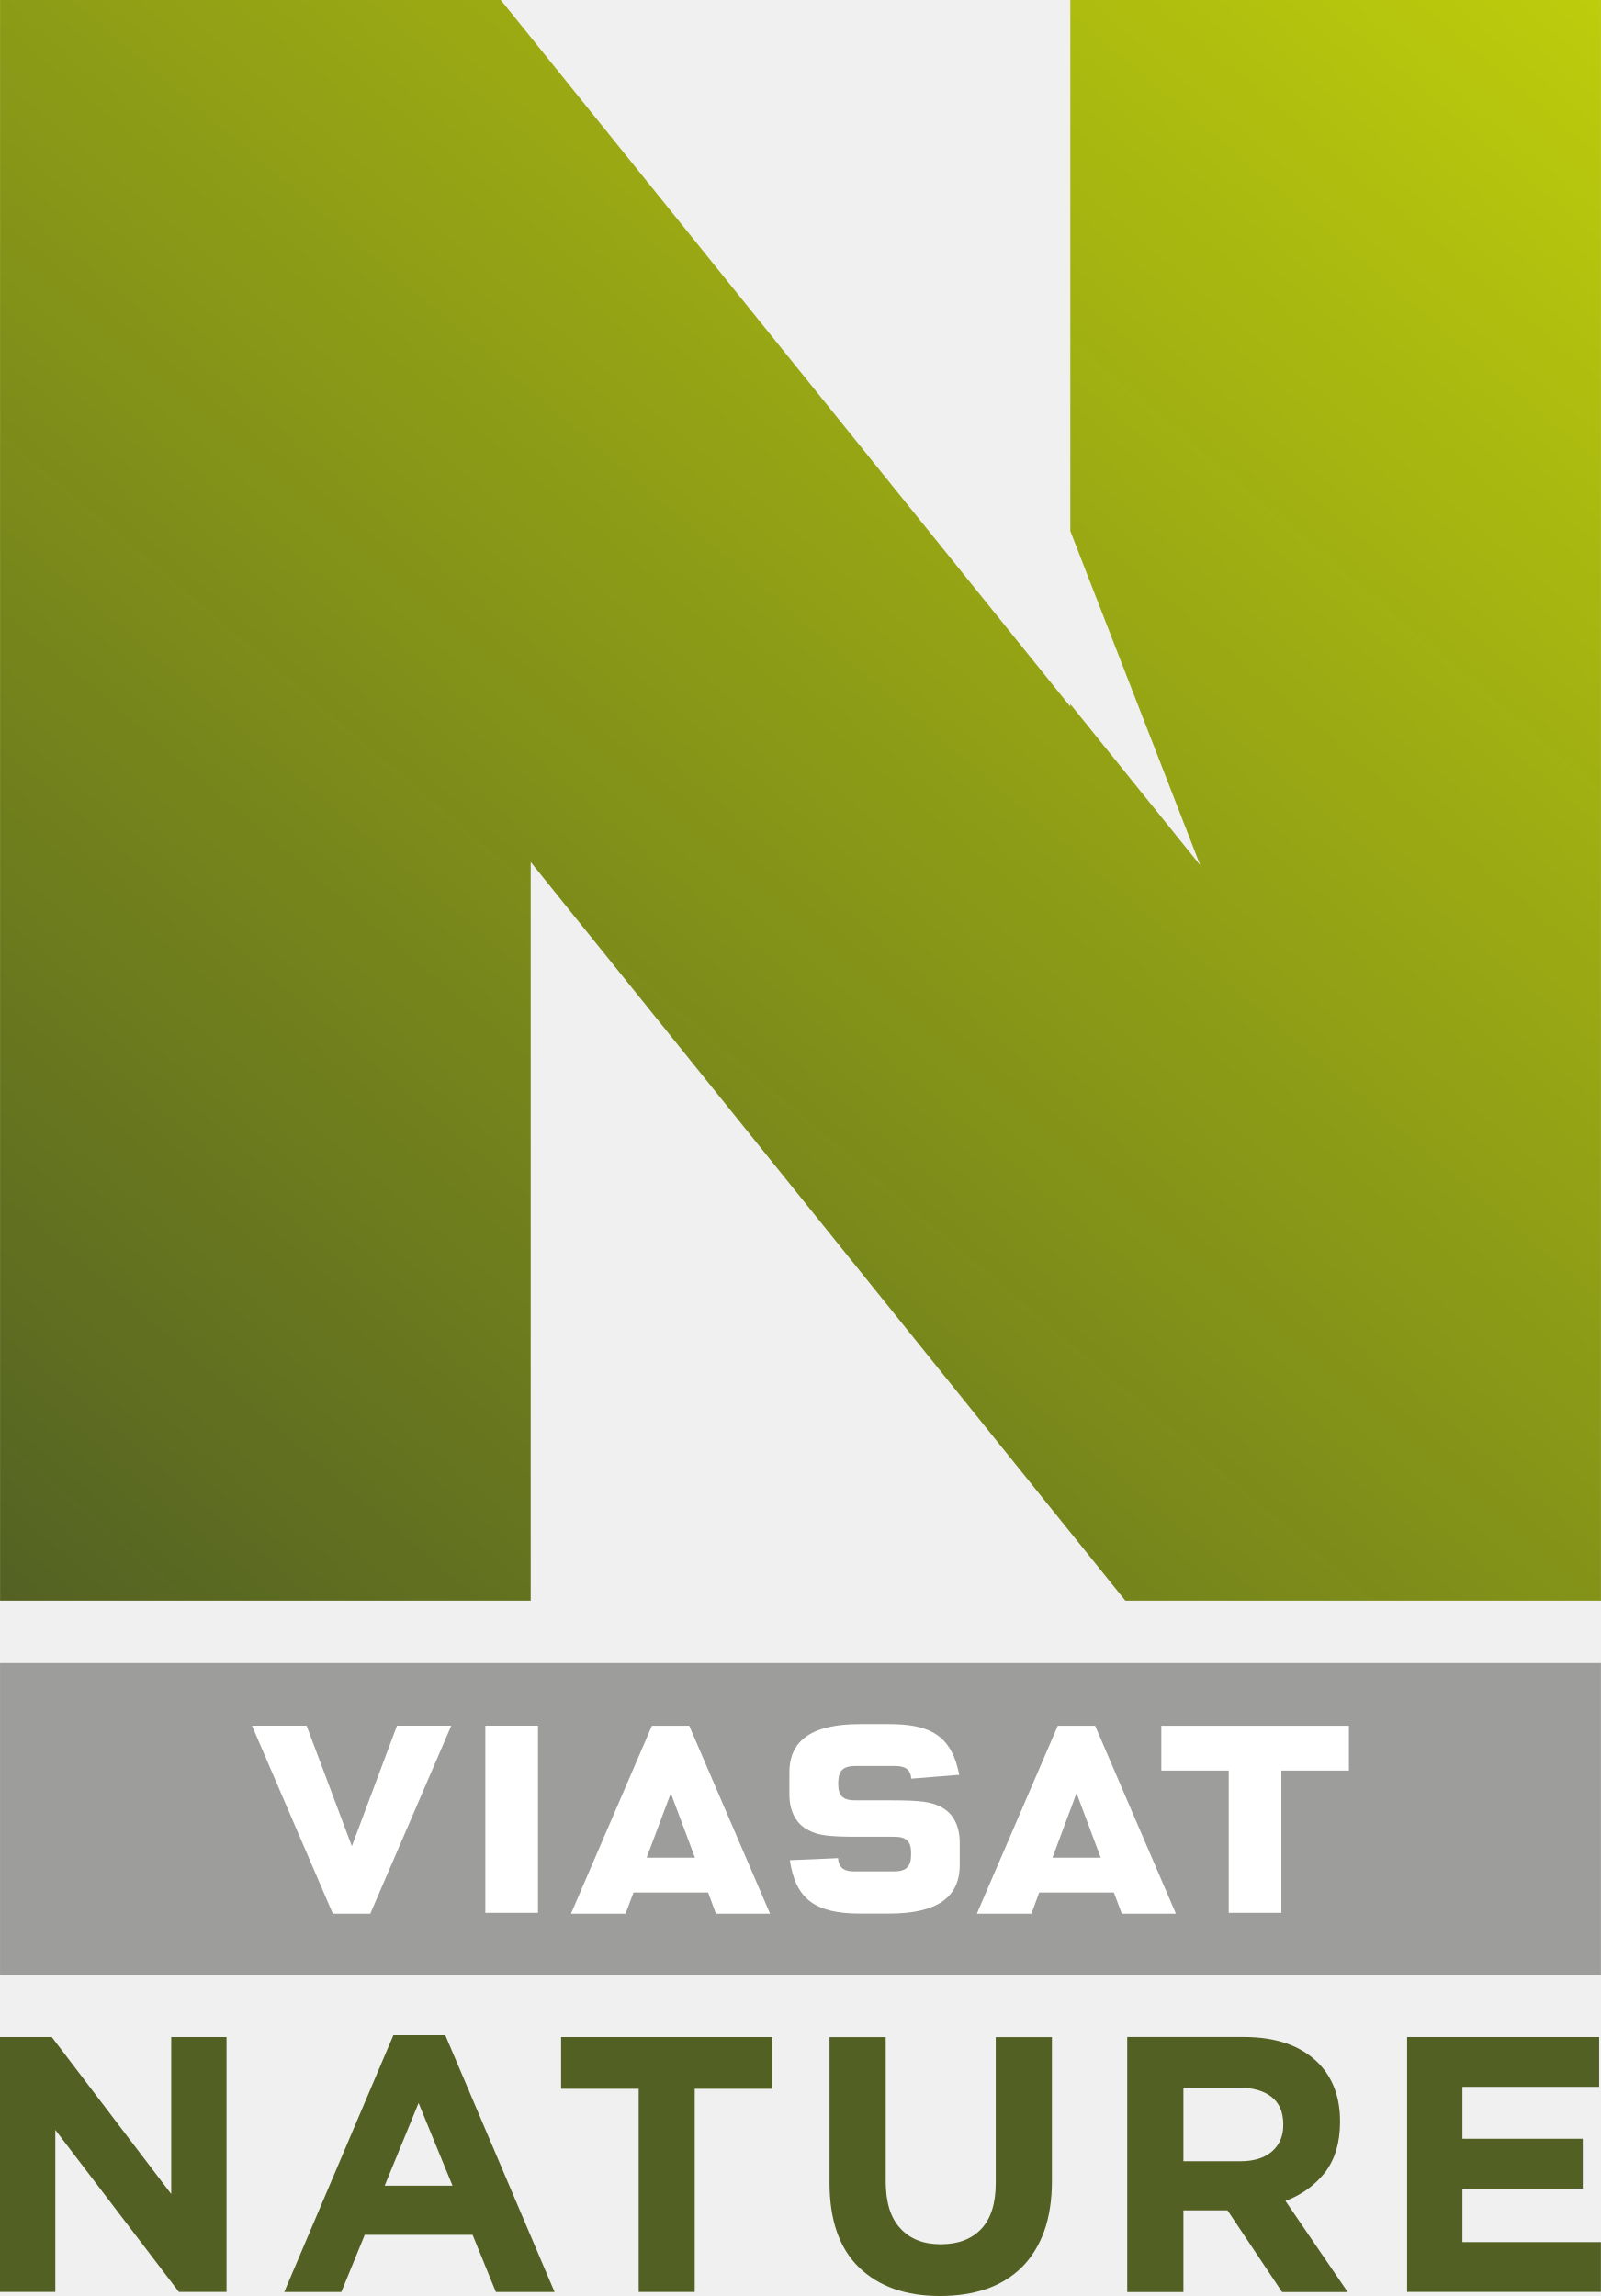
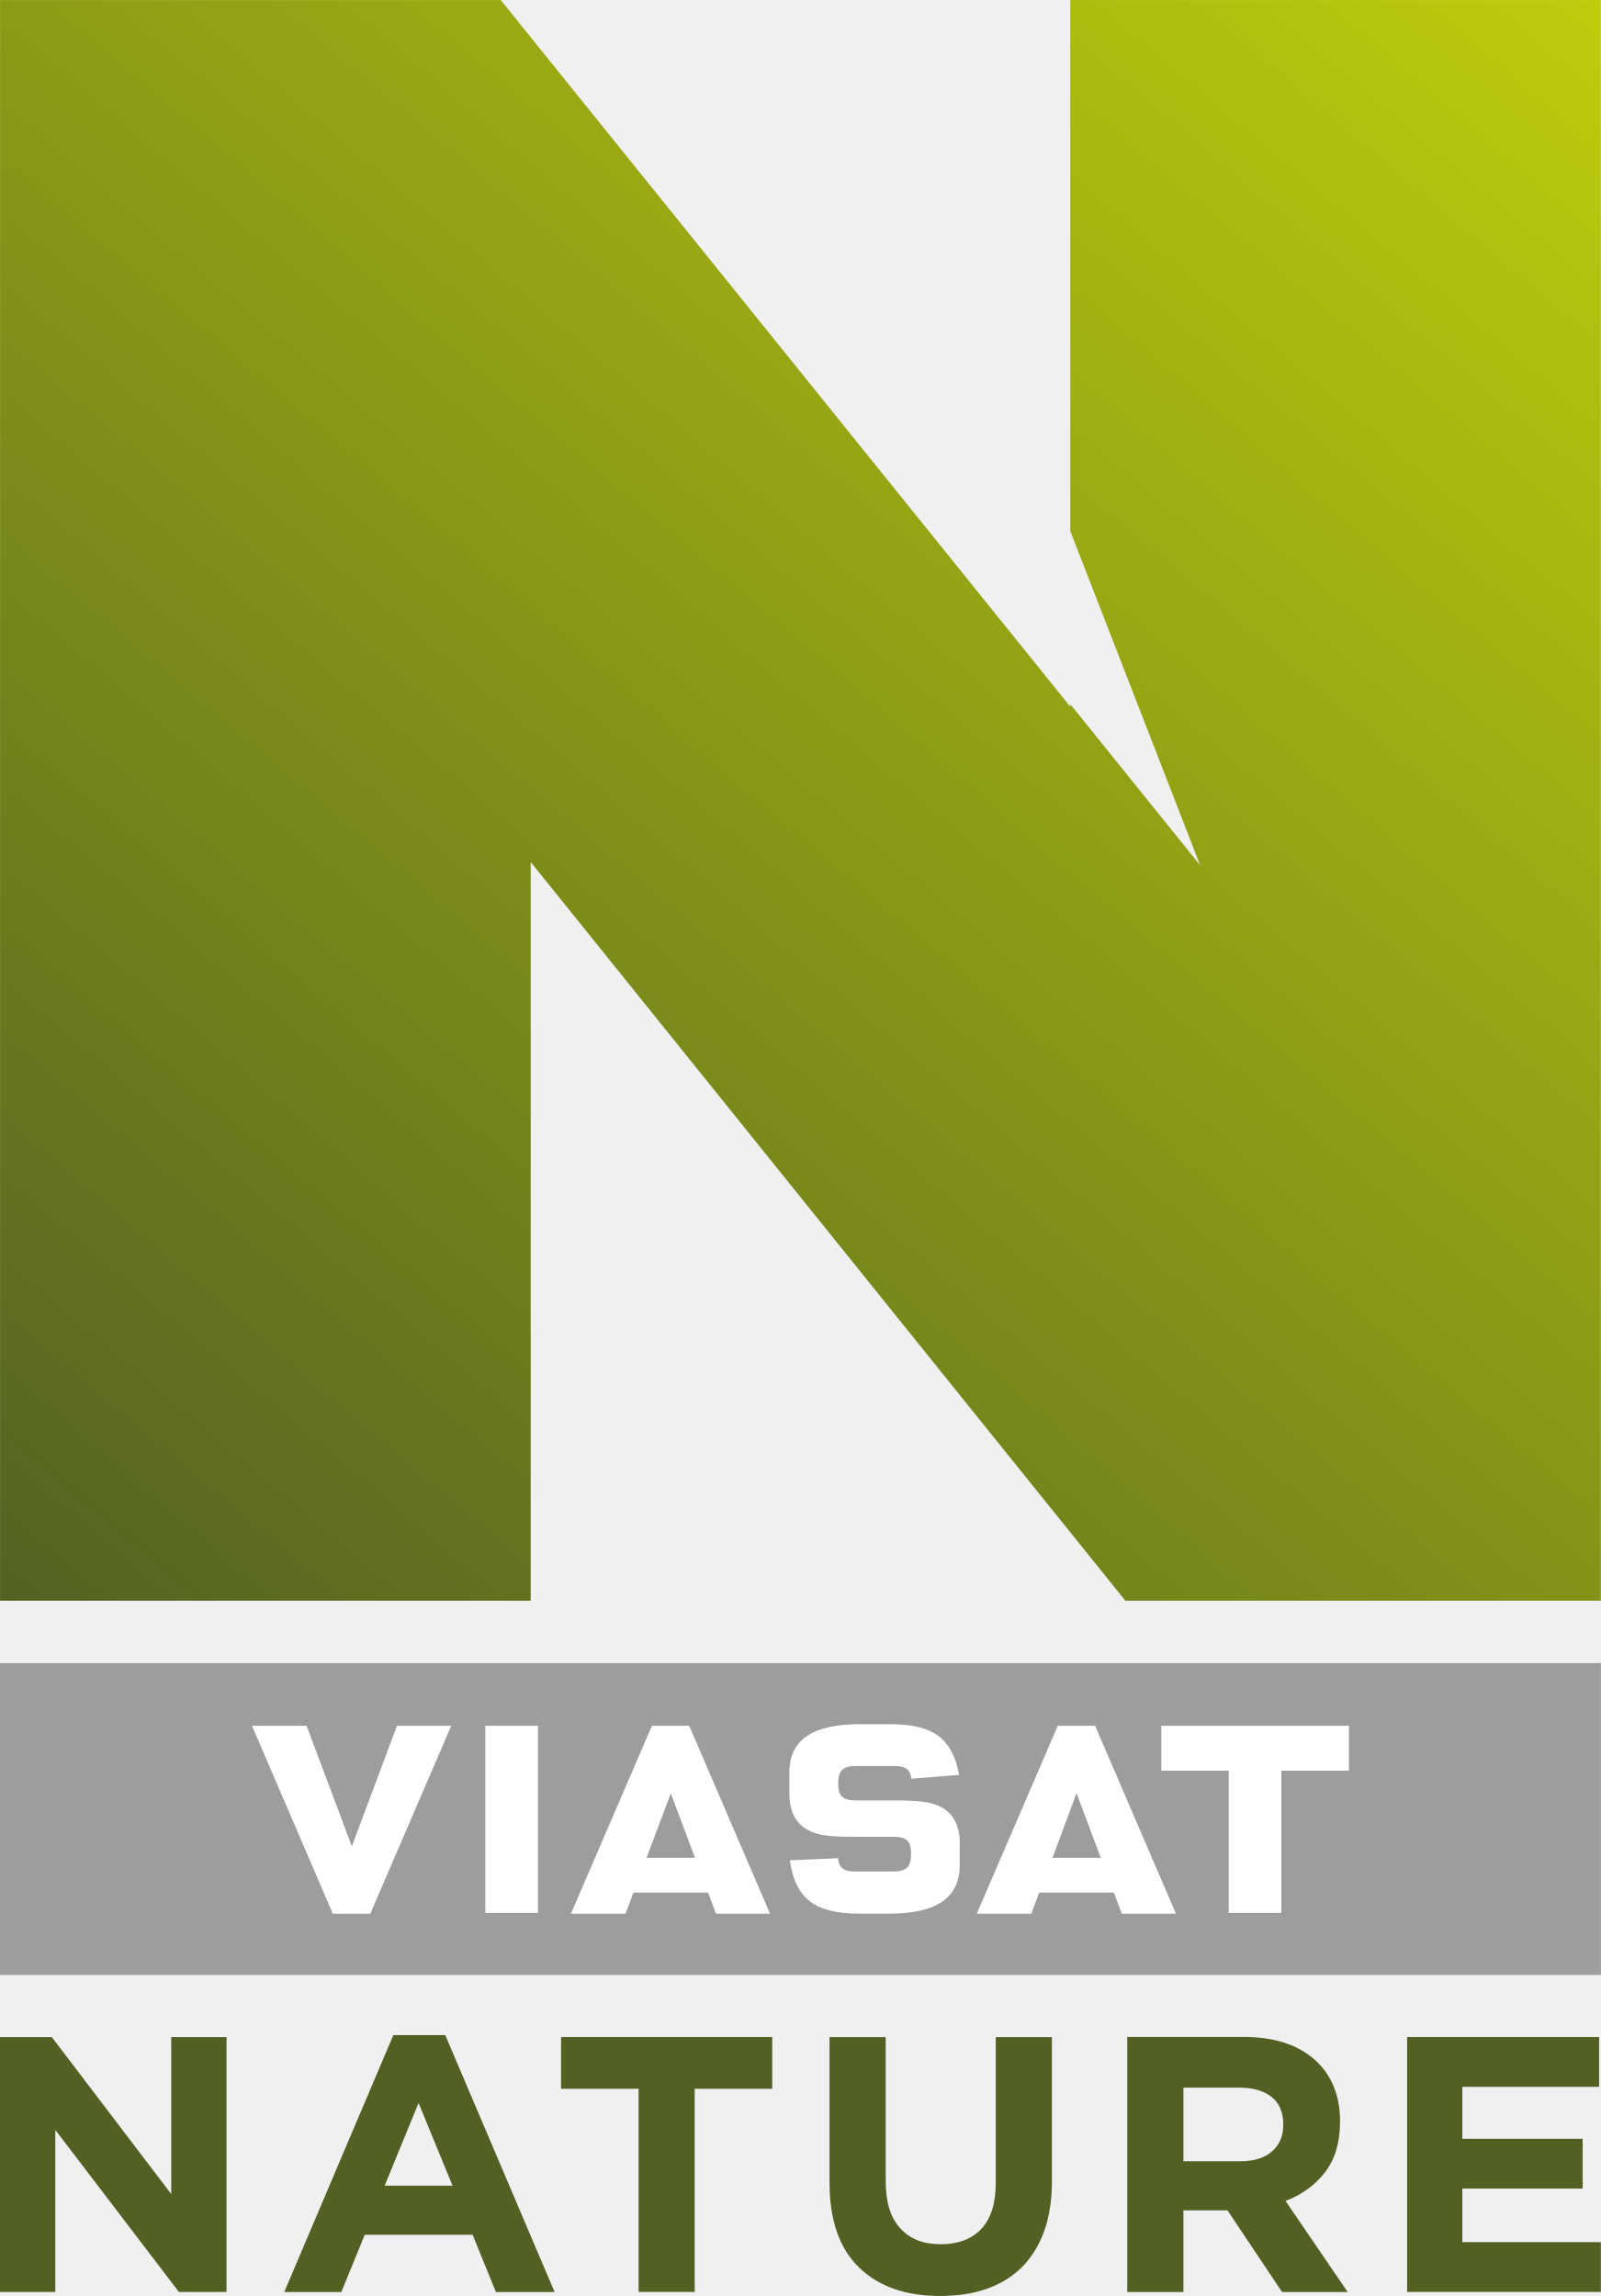
- <svg xmlns="http://www.w3.org/2000/svg" height="860.62" width="600" version="1.1">
+ <svg xmlns="http://www.w3.org/2000/svg" height="860.65" width="600" version="1.1" viewBox="0 0 158.75 227.712">
  <defs>
-     <linearGradient id="linearGradient4869" gradientUnits="userSpaceOnUse" gradientTransform="matrix(543.3789,-647.5716,647.5716,543.3789,-85.3376,476.0564)" x1="0" x2="1" y1="0" y2="0">
+     <linearGradient id="a" gradientUnits="userSpaceOnUse" gradientTransform="matrix(143.78 -171.34 171.34 143.78 4.47 182.65)" x1="0" x2="1" y1="0" y2="0">
      <stop stop-color="#526123" offset="0" />
      <stop stop-color="#becd0b" offset="1" />
    </linearGradient>
  </defs>
-   <g transform="translate(113.662,147.7456)">
-     <path fill="url(#linearGradient4869)" d="m287.47-147.75,0,199.04,48.695,125.3-48.695-60.413,0,0.94-213.46-264.87-187.65,0,0,599.98,198.87,0,0-276.86,222.86,276.86,178.25,0,0-599.98-198.87,0z" />
-     <path d="m-113.65,475.62,599.98,0,0,116.9-599.98,0,0-116.9z" fill-rule="nonzero" fill="#9d9d9c" />
-     <path fill-rule="nonzero" fill="#FFF" d="m238.79,529.46c-3.537-1.824-7.628-2.377-18.24-2.377h-13.818c-4.422,0-6.246-1.769-6.246-5.969v-0.884c0-0.221,0-0.387,0.055-0.608,0.166-3.759,2.045-5.417,6.191-5.417h15.089c1.99,0,3.537,0.387,4.532,1.216,0.111,0.055,0.166,0.166,0.221,0.221,0.774,0.774,1.216,1.879,1.271,3.316,1.769-0.111,16.084-1.271,18.019-1.437-0.387-1.769-0.829-3.427-1.271-4.864-3.482-10.281-10.612-14.15-24.983-14.15h-10.999c-17.742,0-26.42,5.914-26.42,18.074v8.291c0,6.412,2.598,11.22,7.296,13.486,3.537,1.879,7.628,2.377,18.185,2.377h13.873c4.422,0,6.246,1.713,6.246,5.914v0.995c0,4.201-1.879,6.08-6.246,6.08h-15.089c-2.266,0-3.814-0.497-4.809-1.548-0.719-0.829-1.161-1.935-1.216-3.427-1.713,0.111-16.195,0.719-18.074,0.774,2.156,14.537,9.396,20.009,26.254,20.009h10.999c17.798,0,26.42-5.969,26.42-18.24v-8.346c0-6.412-2.542-11.22-7.241-13.486m153.1-30.345-70.307,0,0,16.803,25.26,0,0,53.338,19.732,0,0-53.338,25.315,0,0-16.803zm-263.21,49.469,9.065-24.154,9.065,24.154-18.129,0zm15.974-49.469-13.984,0-30.345,70.472,20.451,0,2.985-7.959,27.968,0,2.929,7.959,20.285,0-30.289-70.472zm136.14,49.469,9.009-24.209,9.065,24.209-18.074,0zm15.974-49.469-13.984,0-30.345,70.472,20.451,0,2.929-7.959,27.968,0,2.985,7.959,20.285,0-30.289-70.472zm-278.56,45.15-16.968-45.16h-20.451l30.289,70.472h14.039l30.345-70.472h-20.34l-16.913,45.158zm50.022,24.983,19.732,0,0-70.141-19.732,0,0,70.141z" />
-     <path fill-rule="nonzero" fill="#526023" d="m-113.66,615.79,19.401,0,44.771,58.865,0-58.865,20.727,0,0,95.566-17.853,0-46.318-60.745,0,60.745-20.727,0,0-95.566z" />
-     <path fill-rule="nonzero" fill="#526023" d="m55.931,671.53-12.713-31.008-12.713,31.008,25.425,0zm-22.164-56.433,19.456,0,40.957,96.285-21.998,0-8.733-21.446-40.404,0-8.788,21.446-21.39,0,40.902-96.285z" />
-     <path fill-rule="nonzero" fill="#526023" d="m125.7,635.2-29.073,0,0-19.401,79.15,0,0,19.401-29.073,0,0,76.166-21.004,0,0-76.166z" />
-     <path fill-rule="nonzero" fill="#526023" d="m238.63,712.88c-12.823,0-22.938-3.537-30.345-10.723-7.351-7.13-11.055-17.687-11.055-31.726v-54.609h21.059v54.057c0,7.849,1.824,13.763,5.472,17.632,3.593,3.98,8.678,5.969,15.145,5.969,6.467,0,11.497-1.879,15.145-5.693,3.648-3.869,5.472-9.562,5.472-17.245v-54.72h21.059v53.891c0,7.241-0.995,13.542-2.929,18.958-1.99,5.417-4.809,9.894-8.401,13.486-3.703,3.593-8.07,6.301-13.21,8.07-5.14,1.769-10.944,2.653-17.411,2.653" />
-     <path fill-rule="nonzero" fill="#526023" d="m351.14,662.37c5.196,0,9.175-1.271,11.939-3.703,2.819-2.487,4.201-5.804,4.201-9.894v-0.276c0-4.532-1.492-8.014-4.422-10.281-2.874-2.266-6.909-3.427-12.105-3.427h-20.893v27.581h21.28zm-42.339-46.595,43.721,0c12.105,0,21.39,3.261,27.857,9.728,5.417,5.472,8.18,12.768,8.18,21.833v0.276c0,7.738-1.879,14.039-5.638,18.958-3.814,4.809-8.733,8.401-14.813,10.668l23.325,34.158h-24.596l-20.451-30.621h-0.276-16.25v30.621h-21.059v-95.621z" />
-     <path fill-rule="nonzero" fill="#526023" d="m413.7,615.79,71.965,0,0,18.682-51.238,0,0,19.456,45.102,0,0,18.682-45.102,0,0,20.064,51.901,0,0,18.682-72.628,0,0-95.566z" />
+   <g stroke-width=".265" transform="translate(3.0238 -17.59)">
+     <path d="m103.11 17.595v52.664l12.88 33.151-12.88-15.983v0.249l-56.477-70.082h-49.651v158.75h52.621v-73.26l58.967 73.26h47.15v-158.75h-52.61z" fill="url(#a)" />
+     <path d="m-3.021 182.54h158.75v30.92h-158.75l0.001-30.92z" fill="#9d9d9c" />
+     <path d="m90.227 196.78c-0.93-0.48-2.01-0.63-4.82-0.63h-3.661c-1.17 0-1.65-0.47-1.65-1.58v-0.23c0-0.06 0-0.11 0.01-0.16 0.05-1 0.55-1.44 1.64-1.44h3.991c0.53 0 0.94 0.11 1.2 0.32 0.03 0.02 0.05 0.05 0.06 0.06 0.21 0.21 0.32 0.5 0.34 0.88 0.47-0.03 4.25-0.34 4.76-0.38-0.1-0.47-0.21-0.91-0.33-1.29-0.92-2.72-2.81-3.74-6.61-3.74h-2.911c-4.69 0-6.99 1.56-6.99 4.78v2.2c0 1.69 0.69 2.96 1.93 3.56 0.94 0.5 2.02 0.63 4.81 0.63h3.671c1.17 0 1.65 0.46 1.65 1.57v0.26c0 1.11-0.49 1.61-1.65 1.61h-3.991c-0.6 0-1.01-0.13-1.27-0.41-0.19-0.22-0.31-0.51-0.32-0.91-0.46 0.03-4.29 0.19-4.79 0.21 0.57 3.84 2.49 5.29 6.95 5.29h2.911c4.71 0 6.99-1.58 6.99-4.83v-2.2c0-1.7-0.67-2.97-1.92-3.57m40.513-8.03h-18.6v4.45h6.68v14.11h5.22v-14.11h6.7zm-69.646 13.09 2.4-6.39 2.401 6.39zm4.231-13.09h-3.701l-8.031 18.64h5.411l0.79-2.1h7.401l0.78 2.1h5.36zm36.025 13.09 2.38-6.41 2.4 6.41zm4.22-13.09h-3.7l-8.032 18.64h5.41l0.782-2.1h7.4l0.79 2.1h5.37zm-73.703 11.95-4.49-11.95h-5.41l8.014 18.64h3.714l8.027-18.64h-5.381l-4.473 11.95zm13.235 6.61h5.221v-18.56h-5.221z" fill="#fff" />
+     <g fill="#526023">
+       <path d="m-3.024 219.62h5.133l11.846 15.57v-15.57h5.484v25.28h-4.724l-12.255-16.07v16.07h-5.484v-25.28z" />
+       <path d="m41.852 234.36-3.37-8.2-3.361 8.2zm-5.871-14.93h5.151l10.841 25.48h-5.821l-2.31-5.68h-10.695l-2.325 5.68h-5.66z" />
+       <path d="m60.304 224.75h-7.691v-5.13h20.942v5.13h-7.69v20.15h-5.561z" />
+       <path d="m90.187 245.3c-3.39 0-6.07-0.93-8.031-2.83-1.94-1.89-2.92-4.68-2.92-8.4v-14.44h5.571v14.3c0 2.07 0.48 3.64 1.45 4.66 0.95 1.06 2.29 1.58 4 1.58s3.051-0.5 4.011-1.5c0.97-1.03 1.45-2.53 1.45-4.57v-14.47h5.572v14.25c0 1.92-0.26 3.59-0.78 5.02-0.522 1.43-1.272 2.62-2.222 3.57-0.98 0.95-2.13 1.66-3.49 2.13s-2.901 0.7-4.611 0.7" />
+       <path d="m119.96 231.94c1.37 0 2.42-0.33 3.16-0.98 0.74-0.66 1.11-1.53 1.11-2.62v-0.07c0-1.2-0.4-2.12-1.17-2.72-0.76-0.6-1.83-0.91-3.21-0.91h-5.52v7.3zm-11.2-12.33h11.56c3.2 0 5.66 0.87 7.37 2.58 1.43 1.45 2.17 3.38 2.17 5.77v0.08c0 2.04-0.5 3.71-1.5 5.01-1 1.27-2.31 2.23-3.91 2.82l6.17 9.04h-6.51l-5.41-8.1h-4.37v8.1h-5.57z" />
+       <path d="m136.51 219.62h19.04v4.94h-13.56v5.15h11.93v4.94h-11.93v5.31h13.73v4.94h-19.21z" />
+     </g>
  </g>
</svg>
